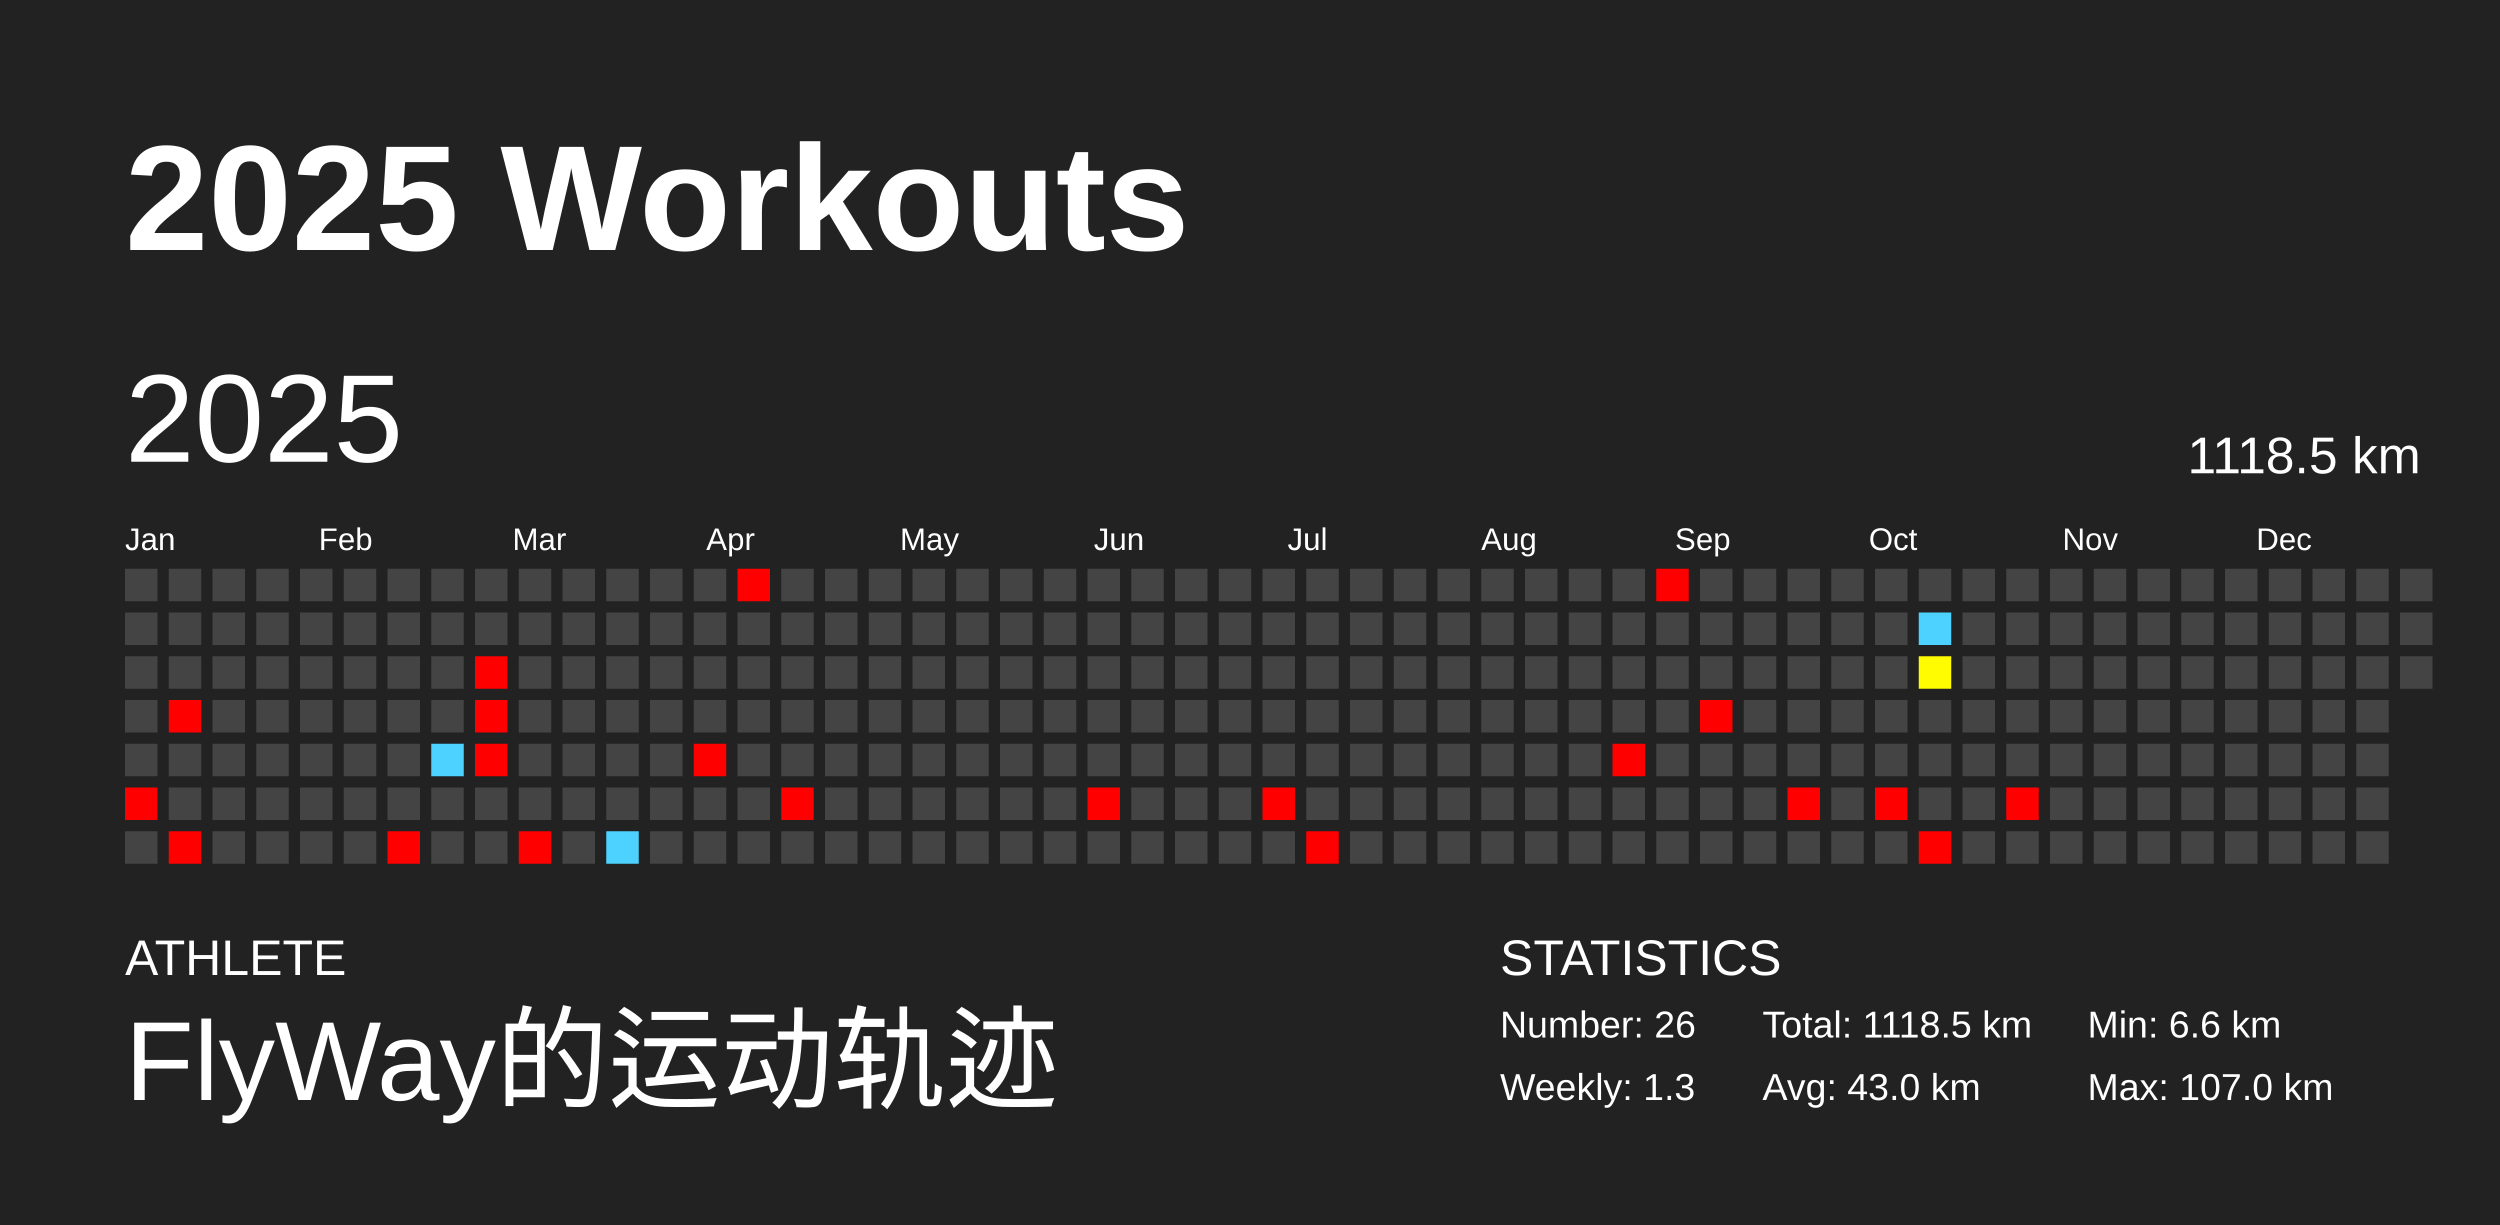
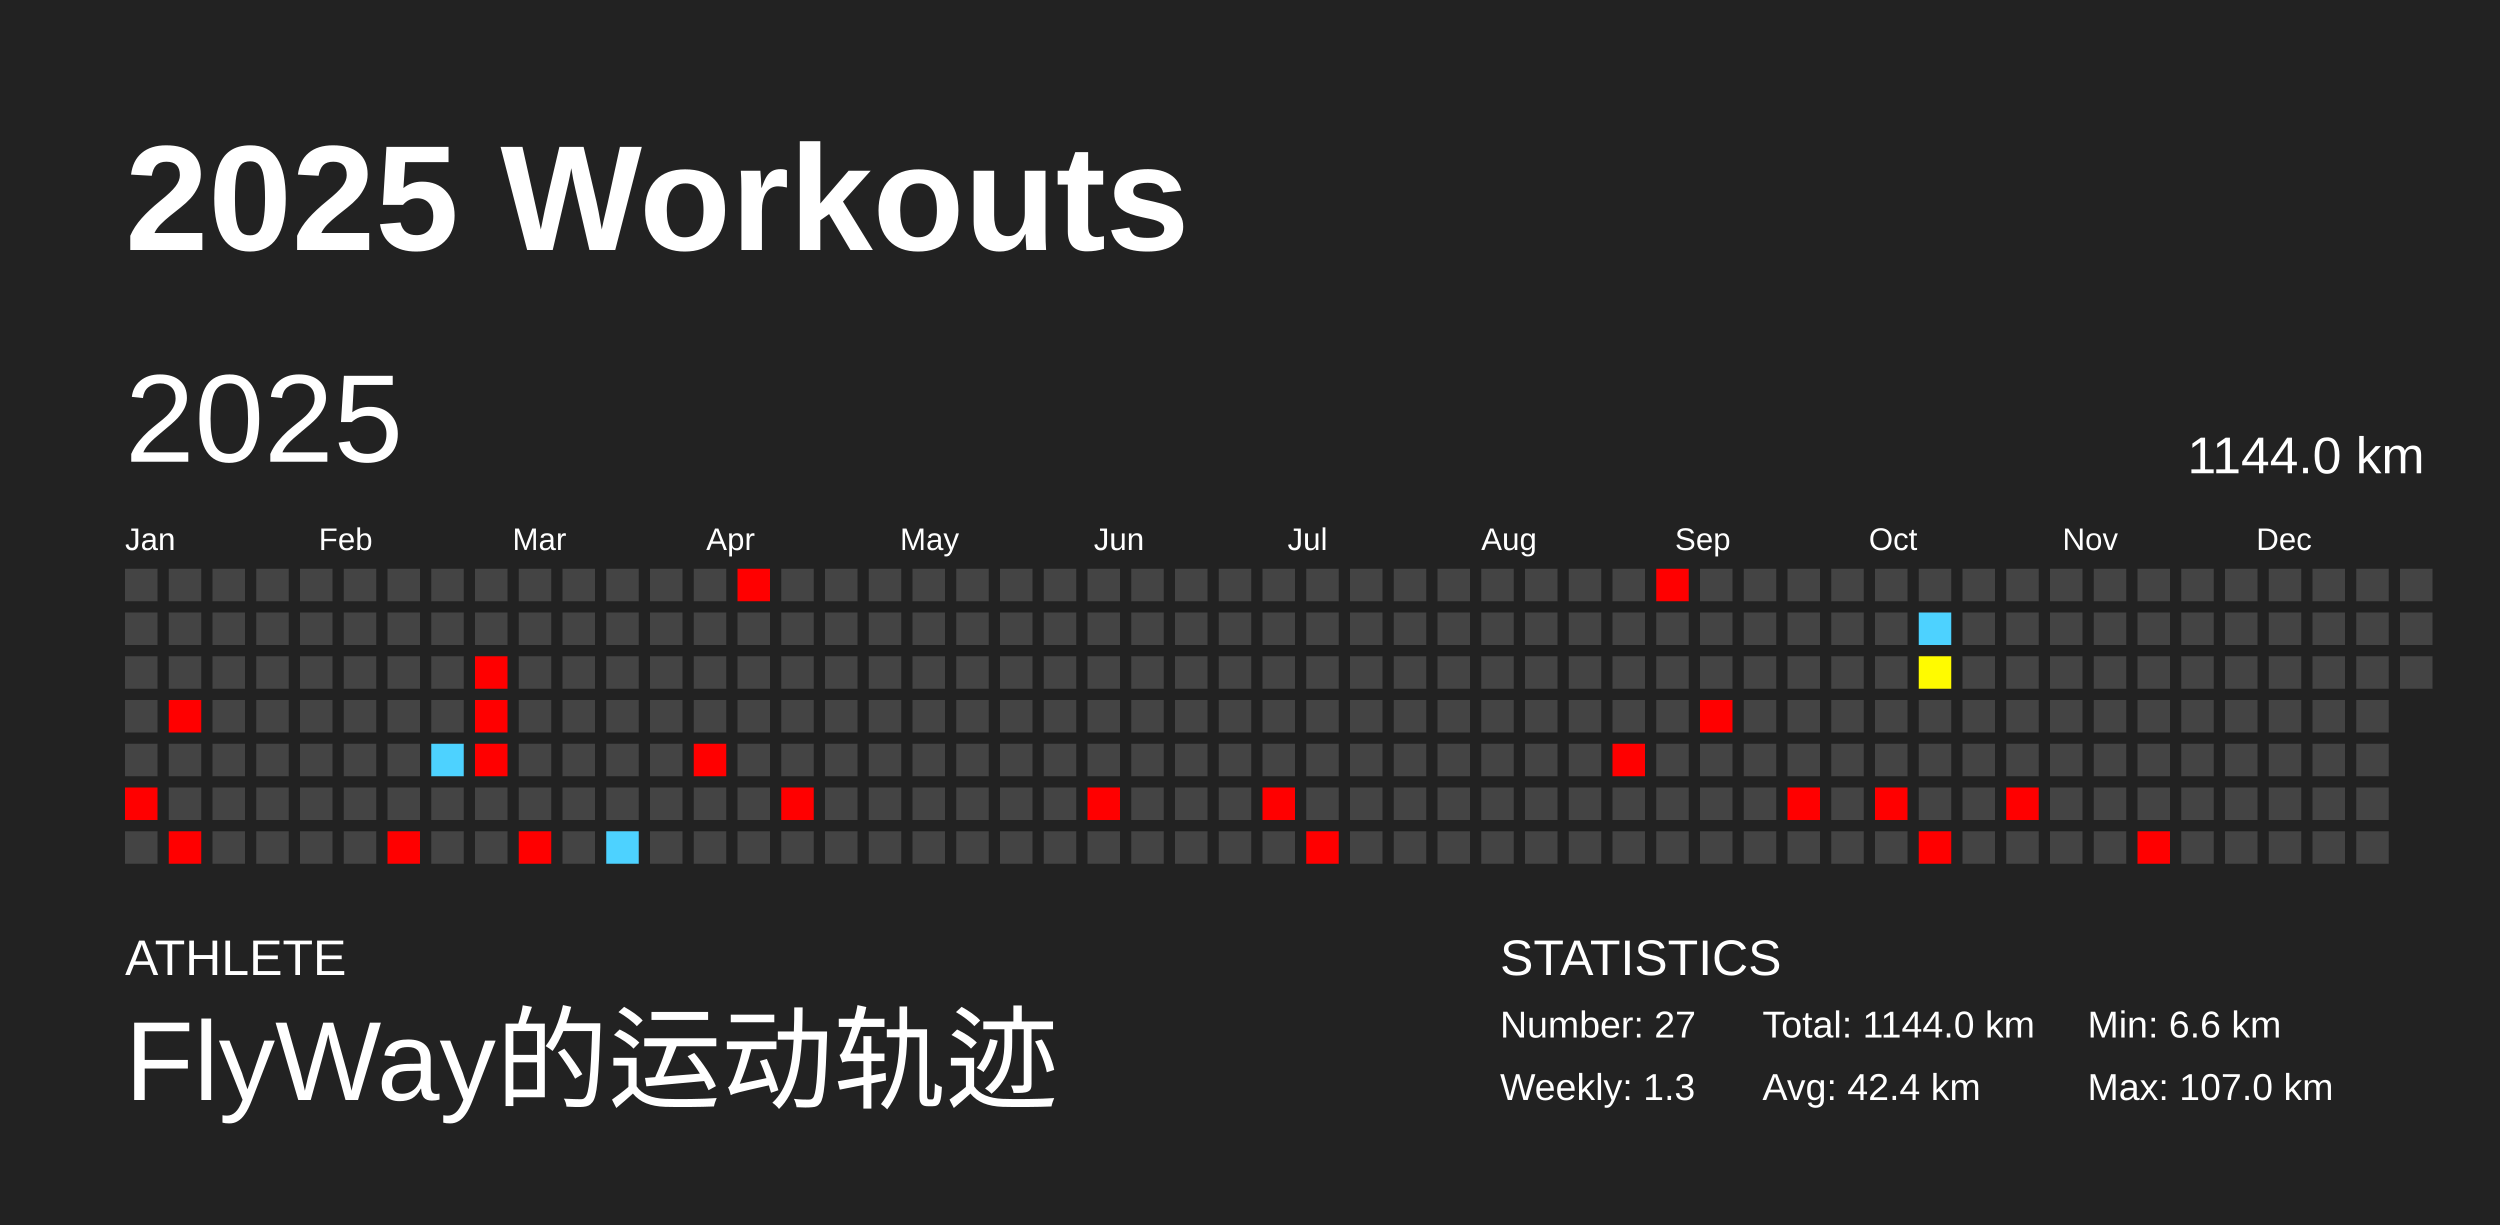
<svg xmlns="http://www.w3.org/2000/svg" baseProfile="full" height="98mm" version="1.1" viewBox="0,0,200,98" width="200mm">
  <defs />
  <rect fill="#222222" height="98" width="200" x="0" y="0" />
  <text fill="#FFFFFF" style="font-size:12px; font-family:Arial; font-weight:bold;" x="10" y="20">2025 Workouts</text>
  <text fill="#FFFFFF" style="font-size:4px; font-family:Arial" x="10" y="78">ATHLETE</text>
  <text fill="#FFFFFF" style="font-size:9px; font-family:Arial" x="10" y="88">FlyWay的运动轨迹</text>
  <text fill="#FFFFFF" style="font-size:4px; font-family:Arial" x="120" y="78">STATISTICS</text>
-   <text fill="#FFFFFF" style="font-size:3px; font-family:Arial" x="120" y="83">Number: 26</text>
+   <text fill="#FFFFFF" style="font-size:3px; font-family:Arial" x="120" y="83">Number: 27</text>
  <text fill="#FFFFFF" style="font-size:3px; font-family:Arial" x="120" y="88">Weekly: 1.3</text>
-   <text fill="#FFFFFF" style="font-size:3px; font-family:Arial" x="141" y="83">Total: 1118.5 km</text>
-   <text fill="#FFFFFF" style="font-size:3px; font-family:Arial" x="141" y="88">Avg: 43.0 km</text>
+   <text fill="#FFFFFF" style="font-size:3px; font-family:Arial" x="141" y="83">Total: 1144.0 km</text>
+   <text fill="#FFFFFF" style="font-size:3px; font-family:Arial" x="141" y="88">Avg: 42.4 km</text>
  <text fill="#FFFFFF" style="font-size:3px; font-family:Arial" x="167" y="83">Min: 6.6 km</text>
  <text fill="#FFFFFF" style="font-size:3px; font-family:Arial" x="167" y="88">Max: 107.0 km</text>
  <text dominant-baseline="hanging" fill="#FFFFFF" style="font-size:10.0px; font-family:Arial;" x="10" y="30">2025</text>
-   <text dominant-baseline="hanging" fill="#FFFFFF" style="font-size:4.125px; font-family:Arial;" x="175" y="35">1118.5 km</text>
+   <text dominant-baseline="hanging" fill="#FFFFFF" style="font-size:4.125px; font-family:Arial;" x="175" y="35">1144.0 km</text>
  <text fill="#FFFFFF" style="font-size:2.5px; font-family:Arial" x="10.0" y="44">Jan</text>
  <text fill="#FFFFFF" style="font-size:2.5px; font-family:Arial" x="25.5" y="44">Feb</text>
  <text fill="#FFFFFF" style="font-size:2.5px; font-family:Arial" x="41.0" y="44">Mar</text>
  <text fill="#FFFFFF" style="font-size:2.5px; font-family:Arial" x="56.5" y="44">Apr</text>
  <text fill="#FFFFFF" style="font-size:2.5px; font-family:Arial" x="72.0" y="44">May</text>
  <text fill="#FFFFFF" style="font-size:2.5px; font-family:Arial" x="87.5" y="44">Jun</text>
  <text fill="#FFFFFF" style="font-size:2.5px; font-family:Arial" x="103.0" y="44">Jul</text>
  <text fill="#FFFFFF" style="font-size:2.5px; font-family:Arial" x="118.5" y="44">Aug</text>
  <text fill="#FFFFFF" style="font-size:2.5px; font-family:Arial" x="134.0" y="44">Sep</text>
  <text fill="#FFFFFF" style="font-size:2.5px; font-family:Arial" x="149.5" y="44">Oct</text>
  <text fill="#FFFFFF" style="font-size:2.5px; font-family:Arial" x="165.0" y="44">Nov</text>
  <text fill="#FFFFFF" style="font-size:2.5px; font-family:Arial" x="180.5" y="44">Dec</text>
  <rect fill="#444444" height="2.6" width="2.6" x="10.0" y="45.5" />
  <rect fill="#444444" height="2.6" width="2.6" x="10.0" y="49.0" />
  <rect fill="#444444" height="2.6" width="2.6" x="10.0" y="52.5" />
  <rect fill="#444444" height="2.6" width="2.6" x="10.0" y="56.0" />
  <rect fill="#444444" height="2.6" width="2.6" x="10.0" y="59.5" />
  <rect fill="red" height="2.6" width="2.6" x="10.0" y="63.0" />
  <rect fill="#444444" height="2.6" width="2.6" x="10.0" y="66.5" />
  <rect fill="#444444" height="2.6" width="2.6" x="13.5" y="45.5" />
  <rect fill="#444444" height="2.6" width="2.6" x="13.5" y="49.0" />
  <rect fill="#444444" height="2.6" width="2.6" x="13.5" y="52.5" />
  <rect fill="red" height="2.6" width="2.6" x="13.5" y="56.0" />
  <rect fill="#444444" height="2.6" width="2.6" x="13.5" y="59.5" />
  <rect fill="#444444" height="2.6" width="2.6" x="13.5" y="63.0" />
  <rect fill="red" height="2.6" width="2.6" x="13.5" y="66.5" />
  <rect fill="#444444" height="2.6" width="2.6" x="17.0" y="45.5" />
  <rect fill="#444444" height="2.6" width="2.6" x="17.0" y="49.0" />
  <rect fill="#444444" height="2.6" width="2.6" x="17.0" y="52.5" />
  <rect fill="#444444" height="2.6" width="2.6" x="17.0" y="56.0" />
  <rect fill="#444444" height="2.6" width="2.6" x="17.0" y="59.5" />
  <rect fill="#444444" height="2.6" width="2.6" x="17.0" y="63.0" />
  <rect fill="#444444" height="2.6" width="2.6" x="17.0" y="66.5" />
  <rect fill="#444444" height="2.6" width="2.6" x="20.5" y="45.5" />
  <rect fill="#444444" height="2.6" width="2.6" x="20.5" y="49.0" />
  <rect fill="#444444" height="2.6" width="2.6" x="20.5" y="52.5" />
  <rect fill="#444444" height="2.6" width="2.6" x="20.5" y="56.0" />
  <rect fill="#444444" height="2.6" width="2.6" x="20.5" y="59.5" />
  <rect fill="#444444" height="2.6" width="2.6" x="20.5" y="63.0" />
  <rect fill="#444444" height="2.6" width="2.6" x="20.5" y="66.5" />
  <rect fill="#444444" height="2.6" width="2.6" x="24.0" y="45.5" />
  <rect fill="#444444" height="2.6" width="2.6" x="24.0" y="49.0" />
  <rect fill="#444444" height="2.6" width="2.6" x="24.0" y="52.5" />
  <rect fill="#444444" height="2.6" width="2.6" x="24.0" y="56.0" />
  <rect fill="#444444" height="2.6" width="2.6" x="24.0" y="59.5" />
  <rect fill="#444444" height="2.6" width="2.6" x="24.0" y="63.0" />
  <rect fill="#444444" height="2.6" width="2.6" x="24.0" y="66.5" />
  <rect fill="#444444" height="2.6" width="2.6" x="27.5" y="45.5" />
  <rect fill="#444444" height="2.6" width="2.6" x="27.5" y="49.0" />
  <rect fill="#444444" height="2.6" width="2.6" x="27.5" y="52.5" />
  <rect fill="#444444" height="2.6" width="2.6" x="27.5" y="56.0" />
  <rect fill="#444444" height="2.6" width="2.6" x="27.5" y="59.5" />
  <rect fill="#444444" height="2.6" width="2.6" x="27.5" y="63.0" />
  <rect fill="#444444" height="2.6" width="2.6" x="27.5" y="66.5" />
  <rect fill="#444444" height="2.6" width="2.6" x="31.0" y="45.5" />
  <rect fill="#444444" height="2.6" width="2.6" x="31.0" y="49.0" />
  <rect fill="#444444" height="2.6" width="2.6" x="31.0" y="52.5" />
  <rect fill="#444444" height="2.6" width="2.6" x="31.0" y="56.0" />
  <rect fill="#444444" height="2.6" width="2.6" x="31.0" y="59.5" />
  <rect fill="#444444" height="2.6" width="2.6" x="31.0" y="63.0" />
  <rect fill="red" height="2.6" width="2.6" x="31.0" y="66.5" />
  <rect fill="#444444" height="2.6" width="2.6" x="34.5" y="45.5" />
  <rect fill="#444444" height="2.6" width="2.6" x="34.5" y="49.0" />
  <rect fill="#444444" height="2.6" width="2.6" x="34.5" y="52.5" />
  <rect fill="#444444" height="2.6" width="2.6" x="34.5" y="56.0" />
  <rect fill="#4dd2ff" height="2.6" width="2.6" x="34.5" y="59.5" />
  <rect fill="#444444" height="2.6" width="2.6" x="34.5" y="63.0" />
  <rect fill="#444444" height="2.6" width="2.6" x="34.5" y="66.5" />
  <rect fill="#444444" height="2.6" width="2.6" x="38.0" y="45.5" />
  <rect fill="#444444" height="2.6" width="2.6" x="38.0" y="49.0" />
  <rect fill="red" height="2.6" width="2.6" x="38.0" y="52.5" />
  <rect fill="red" height="2.6" width="2.6" x="38.0" y="56.0" />
  <rect fill="red" height="2.6" width="2.6" x="38.0" y="59.5" />
  <rect fill="#444444" height="2.6" width="2.6" x="38.0" y="63.0" />
  <rect fill="#444444" height="2.6" width="2.6" x="38.0" y="66.5" />
  <rect fill="#444444" height="2.6" width="2.6" x="41.5" y="45.5" />
  <rect fill="#444444" height="2.6" width="2.6" x="41.5" y="49.0" />
  <rect fill="#444444" height="2.6" width="2.6" x="41.5" y="52.5" />
  <rect fill="#444444" height="2.6" width="2.6" x="41.5" y="56.0" />
  <rect fill="#444444" height="2.6" width="2.6" x="41.5" y="59.5" />
  <rect fill="#444444" height="2.6" width="2.6" x="41.5" y="63.0" />
  <rect fill="red" height="2.6" width="2.6" x="41.5" y="66.5" />
  <rect fill="#444444" height="2.6" width="2.6" x="45.0" y="45.5" />
  <rect fill="#444444" height="2.6" width="2.6" x="45.0" y="49.0" />
  <rect fill="#444444" height="2.6" width="2.6" x="45.0" y="52.5" />
  <rect fill="#444444" height="2.6" width="2.6" x="45.0" y="56.0" />
  <rect fill="#444444" height="2.6" width="2.6" x="45.0" y="59.5" />
  <rect fill="#444444" height="2.6" width="2.6" x="45.0" y="63.0" />
  <rect fill="#444444" height="2.6" width="2.6" x="45.0" y="66.5" />
  <rect fill="#444444" height="2.6" width="2.6" x="48.5" y="45.5" />
  <rect fill="#444444" height="2.6" width="2.6" x="48.5" y="49.0" />
  <rect fill="#444444" height="2.6" width="2.6" x="48.5" y="52.5" />
  <rect fill="#444444" height="2.6" width="2.6" x="48.5" y="56.0" />
  <rect fill="#444444" height="2.6" width="2.6" x="48.5" y="59.5" />
  <rect fill="#444444" height="2.6" width="2.6" x="48.5" y="63.0" />
  <rect fill="#4dd2ff" height="2.6" width="2.6" x="48.5" y="66.5" />
  <rect fill="#444444" height="2.6" width="2.6" x="52.0" y="45.5" />
  <rect fill="#444444" height="2.6" width="2.6" x="52.0" y="49.0" />
  <rect fill="#444444" height="2.6" width="2.6" x="52.0" y="52.5" />
  <rect fill="#444444" height="2.6" width="2.6" x="52.0" y="56.0" />
  <rect fill="#444444" height="2.6" width="2.6" x="52.0" y="59.5" />
  <rect fill="#444444" height="2.6" width="2.6" x="52.0" y="63.0" />
  <rect fill="#444444" height="2.6" width="2.6" x="52.0" y="66.5" />
  <rect fill="#444444" height="2.6" width="2.6" x="55.5" y="45.5" />
  <rect fill="#444444" height="2.6" width="2.6" x="55.5" y="49.0" />
  <rect fill="#444444" height="2.6" width="2.6" x="55.5" y="52.5" />
  <rect fill="#444444" height="2.6" width="2.6" x="55.5" y="56.0" />
  <rect fill="red" height="2.6" width="2.6" x="55.5" y="59.5" />
  <rect fill="#444444" height="2.6" width="2.6" x="55.5" y="63.0" />
  <rect fill="#444444" height="2.6" width="2.6" x="55.5" y="66.5" />
  <rect fill="red" height="2.6" width="2.6" x="59.0" y="45.5" />
  <rect fill="#444444" height="2.6" width="2.6" x="59.0" y="49.0" />
  <rect fill="#444444" height="2.6" width="2.6" x="59.0" y="52.5" />
  <rect fill="#444444" height="2.6" width="2.6" x="59.0" y="56.0" />
  <rect fill="#444444" height="2.6" width="2.6" x="59.0" y="59.5" />
  <rect fill="#444444" height="2.6" width="2.6" x="59.0" y="63.0" />
  <rect fill="#444444" height="2.6" width="2.6" x="59.0" y="66.5" />
  <rect fill="#444444" height="2.6" width="2.6" x="62.5" y="45.5" />
  <rect fill="#444444" height="2.6" width="2.6" x="62.5" y="49.0" />
  <rect fill="#444444" height="2.6" width="2.6" x="62.5" y="52.5" />
  <rect fill="#444444" height="2.6" width="2.6" x="62.5" y="56.0" />
  <rect fill="#444444" height="2.6" width="2.6" x="62.5" y="59.5" />
  <rect fill="red" height="2.6" width="2.6" x="62.5" y="63.0" />
  <rect fill="#444444" height="2.6" width="2.6" x="62.5" y="66.5" />
  <rect fill="#444444" height="2.6" width="2.6" x="66.0" y="45.5" />
  <rect fill="#444444" height="2.6" width="2.6" x="66.0" y="49.0" />
  <rect fill="#444444" height="2.6" width="2.6" x="66.0" y="52.5" />
  <rect fill="#444444" height="2.6" width="2.6" x="66.0" y="56.0" />
  <rect fill="#444444" height="2.6" width="2.6" x="66.0" y="59.5" />
  <rect fill="#444444" height="2.6" width="2.6" x="66.0" y="63.0" />
  <rect fill="#444444" height="2.6" width="2.6" x="66.0" y="66.5" />
  <rect fill="#444444" height="2.6" width="2.6" x="69.5" y="45.5" />
  <rect fill="#444444" height="2.6" width="2.6" x="69.5" y="49.0" />
  <rect fill="#444444" height="2.6" width="2.6" x="69.5" y="52.5" />
  <rect fill="#444444" height="2.6" width="2.6" x="69.5" y="56.0" />
  <rect fill="#444444" height="2.6" width="2.6" x="69.5" y="59.5" />
  <rect fill="#444444" height="2.6" width="2.6" x="69.5" y="63.0" />
  <rect fill="#444444" height="2.6" width="2.6" x="69.5" y="66.5" />
  <rect fill="#444444" height="2.6" width="2.6" x="73.0" y="45.5" />
  <rect fill="#444444" height="2.6" width="2.6" x="73.0" y="49.0" />
  <rect fill="#444444" height="2.6" width="2.6" x="73.0" y="52.5" />
  <rect fill="#444444" height="2.6" width="2.6" x="73.0" y="56.0" />
  <rect fill="#444444" height="2.6" width="2.6" x="73.0" y="59.5" />
  <rect fill="#444444" height="2.6" width="2.6" x="73.0" y="63.0" />
  <rect fill="#444444" height="2.6" width="2.6" x="73.0" y="66.5" />
  <rect fill="#444444" height="2.6" width="2.6" x="76.5" y="45.5" />
  <rect fill="#444444" height="2.6" width="2.6" x="76.5" y="49.0" />
  <rect fill="#444444" height="2.6" width="2.6" x="76.5" y="52.5" />
  <rect fill="#444444" height="2.6" width="2.6" x="76.5" y="56.0" />
  <rect fill="#444444" height="2.6" width="2.6" x="76.5" y="59.5" />
  <rect fill="#444444" height="2.6" width="2.6" x="76.5" y="63.0" />
  <rect fill="#444444" height="2.6" width="2.6" x="76.5" y="66.5" />
  <rect fill="#444444" height="2.6" width="2.6" x="80.0" y="45.5" />
  <rect fill="#444444" height="2.6" width="2.6" x="80.0" y="49.0" />
  <rect fill="#444444" height="2.6" width="2.6" x="80.0" y="52.5" />
  <rect fill="#444444" height="2.6" width="2.6" x="80.0" y="56.0" />
  <rect fill="#444444" height="2.6" width="2.6" x="80.0" y="59.5" />
  <rect fill="#444444" height="2.6" width="2.6" x="80.0" y="63.0" />
  <rect fill="#444444" height="2.6" width="2.6" x="80.0" y="66.5" />
  <rect fill="#444444" height="2.6" width="2.6" x="83.5" y="45.5" />
  <rect fill="#444444" height="2.6" width="2.6" x="83.5" y="49.0" />
  <rect fill="#444444" height="2.6" width="2.6" x="83.5" y="52.5" />
  <rect fill="#444444" height="2.6" width="2.6" x="83.5" y="56.0" />
  <rect fill="#444444" height="2.6" width="2.6" x="83.5" y="59.5" />
  <rect fill="#444444" height="2.6" width="2.6" x="83.5" y="63.0" />
  <rect fill="#444444" height="2.6" width="2.6" x="83.5" y="66.5" />
  <rect fill="#444444" height="2.6" width="2.6" x="87.0" y="45.5" />
  <rect fill="#444444" height="2.6" width="2.6" x="87.0" y="49.0" />
  <rect fill="#444444" height="2.6" width="2.6" x="87.0" y="52.5" />
  <rect fill="#444444" height="2.6" width="2.6" x="87.0" y="56.0" />
  <rect fill="#444444" height="2.6" width="2.6" x="87.0" y="59.5" />
  <rect fill="red" height="2.6" width="2.6" x="87.0" y="63.0" />
  <rect fill="#444444" height="2.6" width="2.6" x="87.0" y="66.5" />
  <rect fill="#444444" height="2.6" width="2.6" x="90.5" y="45.5" />
  <rect fill="#444444" height="2.6" width="2.6" x="90.5" y="49.0" />
  <rect fill="#444444" height="2.6" width="2.6" x="90.5" y="52.5" />
  <rect fill="#444444" height="2.6" width="2.6" x="90.5" y="56.0" />
  <rect fill="#444444" height="2.6" width="2.6" x="90.5" y="59.5" />
  <rect fill="#444444" height="2.6" width="2.6" x="90.5" y="63.0" />
  <rect fill="#444444" height="2.6" width="2.6" x="90.5" y="66.5" />
  <rect fill="#444444" height="2.6" width="2.6" x="94.0" y="45.5" />
  <rect fill="#444444" height="2.6" width="2.6" x="94.0" y="49.0" />
  <rect fill="#444444" height="2.6" width="2.6" x="94.0" y="52.5" />
  <rect fill="#444444" height="2.6" width="2.6" x="94.0" y="56.0" />
  <rect fill="#444444" height="2.6" width="2.6" x="94.0" y="59.5" />
  <rect fill="#444444" height="2.6" width="2.6" x="94.0" y="63.0" />
  <rect fill="#444444" height="2.6" width="2.6" x="94.0" y="66.5" />
  <rect fill="#444444" height="2.6" width="2.6" x="97.5" y="45.5" />
  <rect fill="#444444" height="2.6" width="2.6" x="97.5" y="49.0" />
  <rect fill="#444444" height="2.6" width="2.6" x="97.5" y="52.5" />
  <rect fill="#444444" height="2.6" width="2.6" x="97.5" y="56.0" />
  <rect fill="#444444" height="2.6" width="2.6" x="97.5" y="59.5" />
  <rect fill="#444444" height="2.6" width="2.6" x="97.5" y="63.0" />
  <rect fill="#444444" height="2.6" width="2.6" x="97.5" y="66.5" />
  <rect fill="#444444" height="2.6" width="2.6" x="101.0" y="45.5" />
  <rect fill="#444444" height="2.6" width="2.6" x="101.0" y="49.0" />
  <rect fill="#444444" height="2.6" width="2.6" x="101.0" y="52.5" />
  <rect fill="#444444" height="2.6" width="2.6" x="101.0" y="56.0" />
  <rect fill="#444444" height="2.6" width="2.6" x="101.0" y="59.5" />
  <rect fill="red" height="2.6" width="2.6" x="101.0" y="63.0" />
  <rect fill="#444444" height="2.6" width="2.6" x="101.0" y="66.5" />
  <rect fill="#444444" height="2.6" width="2.6" x="104.5" y="45.5" />
  <rect fill="#444444" height="2.6" width="2.6" x="104.5" y="49.0" />
  <rect fill="#444444" height="2.6" width="2.6" x="104.5" y="52.5" />
  <rect fill="#444444" height="2.6" width="2.6" x="104.5" y="56.0" />
  <rect fill="#444444" height="2.6" width="2.6" x="104.5" y="59.5" />
  <rect fill="#444444" height="2.6" width="2.6" x="104.5" y="63.0" />
  <rect fill="red" height="2.6" width="2.6" x="104.5" y="66.5" />
  <rect fill="#444444" height="2.6" width="2.6" x="108.0" y="45.5" />
  <rect fill="#444444" height="2.6" width="2.6" x="108.0" y="49.0" />
  <rect fill="#444444" height="2.6" width="2.6" x="108.0" y="52.5" />
  <rect fill="#444444" height="2.6" width="2.6" x="108.0" y="56.0" />
  <rect fill="#444444" height="2.6" width="2.6" x="108.0" y="59.5" />
  <rect fill="#444444" height="2.6" width="2.6" x="108.0" y="63.0" />
  <rect fill="#444444" height="2.6" width="2.6" x="108.0" y="66.5" />
  <rect fill="#444444" height="2.6" width="2.6" x="111.5" y="45.5" />
  <rect fill="#444444" height="2.6" width="2.6" x="111.5" y="49.0" />
  <rect fill="#444444" height="2.6" width="2.6" x="111.5" y="52.5" />
  <rect fill="#444444" height="2.6" width="2.6" x="111.5" y="56.0" />
  <rect fill="#444444" height="2.6" width="2.6" x="111.5" y="59.5" />
  <rect fill="#444444" height="2.6" width="2.6" x="111.5" y="63.0" />
  <rect fill="#444444" height="2.6" width="2.6" x="111.5" y="66.5" />
  <rect fill="#444444" height="2.6" width="2.6" x="115.0" y="45.5" />
  <rect fill="#444444" height="2.6" width="2.6" x="115.0" y="49.0" />
  <rect fill="#444444" height="2.6" width="2.6" x="115.0" y="52.5" />
  <rect fill="#444444" height="2.6" width="2.6" x="115.0" y="56.0" />
  <rect fill="#444444" height="2.6" width="2.6" x="115.0" y="59.5" />
  <rect fill="#444444" height="2.6" width="2.6" x="115.0" y="63.0" />
  <rect fill="#444444" height="2.6" width="2.6" x="115.0" y="66.5" />
  <rect fill="#444444" height="2.6" width="2.6" x="118.5" y="45.5" />
  <rect fill="#444444" height="2.6" width="2.6" x="118.5" y="49.0" />
  <rect fill="#444444" height="2.6" width="2.6" x="118.5" y="52.5" />
  <rect fill="#444444" height="2.6" width="2.6" x="118.5" y="56.0" />
  <rect fill="#444444" height="2.6" width="2.6" x="118.5" y="59.5" />
  <rect fill="#444444" height="2.6" width="2.6" x="118.5" y="63.0" />
  <rect fill="#444444" height="2.6" width="2.6" x="118.5" y="66.5" />
  <rect fill="#444444" height="2.6" width="2.6" x="122.0" y="45.5" />
  <rect fill="#444444" height="2.6" width="2.6" x="122.0" y="49.0" />
  <rect fill="#444444" height="2.6" width="2.6" x="122.0" y="52.5" />
  <rect fill="#444444" height="2.6" width="2.6" x="122.0" y="56.0" />
  <rect fill="#444444" height="2.6" width="2.6" x="122.0" y="59.5" />
  <rect fill="#444444" height="2.6" width="2.6" x="122.0" y="63.0" />
  <rect fill="#444444" height="2.6" width="2.6" x="122.0" y="66.5" />
  <rect fill="#444444" height="2.6" width="2.6" x="125.5" y="45.5" />
  <rect fill="#444444" height="2.6" width="2.6" x="125.5" y="49.0" />
  <rect fill="#444444" height="2.6" width="2.6" x="125.5" y="52.5" />
  <rect fill="#444444" height="2.6" width="2.6" x="125.5" y="56.0" />
  <rect fill="#444444" height="2.6" width="2.6" x="125.5" y="59.5" />
  <rect fill="#444444" height="2.6" width="2.6" x="125.5" y="63.0" />
  <rect fill="#444444" height="2.6" width="2.6" x="125.5" y="66.5" />
  <rect fill="#444444" height="2.6" width="2.6" x="129.0" y="45.5" />
  <rect fill="#444444" height="2.6" width="2.6" x="129.0" y="49.0" />
  <rect fill="#444444" height="2.6" width="2.6" x="129.0" y="52.5" />
  <rect fill="#444444" height="2.6" width="2.6" x="129.0" y="56.0" />
  <rect fill="red" height="2.6" width="2.6" x="129.0" y="59.5" />
  <rect fill="#444444" height="2.6" width="2.6" x="129.0" y="63.0" />
  <rect fill="#444444" height="2.6" width="2.6" x="129.0" y="66.5" />
  <rect fill="red" height="2.6" width="2.6" x="132.5" y="45.5" />
  <rect fill="#444444" height="2.6" width="2.6" x="132.5" y="49.0" />
  <rect fill="#444444" height="2.6" width="2.6" x="132.5" y="52.5" />
  <rect fill="#444444" height="2.6" width="2.6" x="132.5" y="56.0" />
  <rect fill="#444444" height="2.6" width="2.6" x="132.5" y="59.5" />
  <rect fill="#444444" height="2.6" width="2.6" x="132.5" y="63.0" />
  <rect fill="#444444" height="2.6" width="2.6" x="132.5" y="66.5" />
  <rect fill="#444444" height="2.6" width="2.6" x="136.0" y="45.5" />
  <rect fill="#444444" height="2.6" width="2.6" x="136.0" y="49.0" />
  <rect fill="#444444" height="2.6" width="2.6" x="136.0" y="52.5" />
  <rect fill="red" height="2.6" width="2.6" x="136.0" y="56.0" />
  <rect fill="#444444" height="2.6" width="2.6" x="136.0" y="59.5" />
  <rect fill="#444444" height="2.6" width="2.6" x="136.0" y="63.0" />
  <rect fill="#444444" height="2.6" width="2.6" x="136.0" y="66.5" />
  <rect fill="#444444" height="2.6" width="2.6" x="139.5" y="45.5" />
  <rect fill="#444444" height="2.6" width="2.6" x="139.5" y="49.0" />
  <rect fill="#444444" height="2.6" width="2.6" x="139.5" y="52.5" />
  <rect fill="#444444" height="2.6" width="2.6" x="139.5" y="56.0" />
  <rect fill="#444444" height="2.6" width="2.6" x="139.5" y="59.5" />
  <rect fill="#444444" height="2.6" width="2.6" x="139.5" y="63.0" />
  <rect fill="#444444" height="2.6" width="2.6" x="139.5" y="66.5" />
  <rect fill="#444444" height="2.6" width="2.6" x="143.0" y="45.5" />
  <rect fill="#444444" height="2.6" width="2.6" x="143.0" y="49.0" />
  <rect fill="#444444" height="2.6" width="2.6" x="143.0" y="52.5" />
  <rect fill="#444444" height="2.6" width="2.6" x="143.0" y="56.0" />
  <rect fill="#444444" height="2.6" width="2.6" x="143.0" y="59.5" />
  <rect fill="red" height="2.6" width="2.6" x="143.0" y="63.0" />
  <rect fill="#444444" height="2.6" width="2.6" x="143.0" y="66.5" />
  <rect fill="#444444" height="2.6" width="2.6" x="146.5" y="45.5" />
  <rect fill="#444444" height="2.6" width="2.6" x="146.5" y="49.0" />
  <rect fill="#444444" height="2.6" width="2.6" x="146.5" y="52.5" />
  <rect fill="#444444" height="2.6" width="2.6" x="146.5" y="56.0" />
  <rect fill="#444444" height="2.6" width="2.6" x="146.5" y="59.5" />
  <rect fill="#444444" height="2.6" width="2.6" x="146.5" y="63.0" />
  <rect fill="#444444" height="2.6" width="2.6" x="146.5" y="66.5" />
  <rect fill="#444444" height="2.6" width="2.6" x="150.0" y="45.5" />
  <rect fill="#444444" height="2.6" width="2.6" x="150.0" y="49.0" />
  <rect fill="#444444" height="2.6" width="2.6" x="150.0" y="52.5" />
  <rect fill="#444444" height="2.6" width="2.6" x="150.0" y="56.0" />
  <rect fill="#444444" height="2.6" width="2.6" x="150.0" y="59.5" />
  <rect fill="red" height="2.6" width="2.6" x="150.0" y="63.0" />
  <rect fill="#444444" height="2.6" width="2.6" x="150.0" y="66.5" />
  <rect fill="#444444" height="2.6" width="2.6" x="153.5" y="45.5" />
  <rect fill="#4dd2ff" height="2.6" width="2.6" x="153.5" y="49.0" />
  <rect fill="#fffb00" height="2.6" width="2.6" x="153.5" y="52.5" />
  <rect fill="#444444" height="2.6" width="2.6" x="153.5" y="56.0" />
  <rect fill="#444444" height="2.6" width="2.6" x="153.5" y="59.5" />
  <rect fill="#444444" height="2.6" width="2.6" x="153.5" y="63.0" />
  <rect fill="red" height="2.6" width="2.6" x="153.5" y="66.5" />
  <rect fill="#444444" height="2.6" width="2.6" x="157.0" y="45.5" />
  <rect fill="#444444" height="2.6" width="2.6" x="157.0" y="49.0" />
  <rect fill="#444444" height="2.6" width="2.6" x="157.0" y="52.5" />
  <rect fill="#444444" height="2.6" width="2.6" x="157.0" y="56.0" />
  <rect fill="#444444" height="2.6" width="2.6" x="157.0" y="59.5" />
  <rect fill="#444444" height="2.6" width="2.6" x="157.0" y="63.0" />
  <rect fill="#444444" height="2.6" width="2.6" x="157.0" y="66.5" />
  <rect fill="#444444" height="2.6" width="2.6" x="160.5" y="45.5" />
  <rect fill="#444444" height="2.6" width="2.6" x="160.5" y="49.0" />
  <rect fill="#444444" height="2.6" width="2.6" x="160.5" y="52.5" />
  <rect fill="#444444" height="2.6" width="2.6" x="160.5" y="56.0" />
  <rect fill="#444444" height="2.6" width="2.6" x="160.5" y="59.5" />
  <rect fill="red" height="2.6" width="2.6" x="160.5" y="63.0" />
  <rect fill="#444444" height="2.6" width="2.6" x="160.5" y="66.5" />
  <rect fill="#444444" height="2.6" width="2.6" x="164.0" y="45.5" />
  <rect fill="#444444" height="2.6" width="2.6" x="164.0" y="49.0" />
  <rect fill="#444444" height="2.6" width="2.6" x="164.0" y="52.5" />
  <rect fill="#444444" height="2.6" width="2.6" x="164.0" y="56.0" />
  <rect fill="#444444" height="2.6" width="2.6" x="164.0" y="59.5" />
  <rect fill="#444444" height="2.6" width="2.6" x="164.0" y="63.0" />
  <rect fill="#444444" height="2.6" width="2.6" x="164.0" y="66.5" />
  <rect fill="#444444" height="2.6" width="2.6" x="167.5" y="45.5" />
  <rect fill="#444444" height="2.6" width="2.6" x="167.5" y="49.0" />
  <rect fill="#444444" height="2.6" width="2.6" x="167.5" y="52.5" />
  <rect fill="#444444" height="2.6" width="2.6" x="167.5" y="56.0" />
  <rect fill="#444444" height="2.6" width="2.6" x="167.5" y="59.5" />
  <rect fill="#444444" height="2.6" width="2.6" x="167.5" y="63.0" />
  <rect fill="#444444" height="2.6" width="2.6" x="167.5" y="66.5" />
  <rect fill="#444444" height="2.6" width="2.6" x="171.0" y="45.5" />
  <rect fill="#444444" height="2.6" width="2.6" x="171.0" y="49.0" />
  <rect fill="#444444" height="2.6" width="2.6" x="171.0" y="52.5" />
  <rect fill="#444444" height="2.6" width="2.6" x="171.0" y="56.0" />
  <rect fill="#444444" height="2.6" width="2.6" x="171.0" y="59.5" />
  <rect fill="#444444" height="2.6" width="2.6" x="171.0" y="63.0" />
-   <rect fill="#444444" height="2.6" width="2.6" x="171.0" y="66.5" />
+   <rect fill="red" height="2.6" width="2.6" x="171.0" y="66.5" />
  <rect fill="#444444" height="2.6" width="2.6" x="174.5" y="45.5" />
  <rect fill="#444444" height="2.6" width="2.6" x="174.5" y="49.0" />
  <rect fill="#444444" height="2.6" width="2.6" x="174.5" y="52.5" />
  <rect fill="#444444" height="2.6" width="2.6" x="174.5" y="56.0" />
  <rect fill="#444444" height="2.6" width="2.6" x="174.5" y="59.5" />
  <rect fill="#444444" height="2.6" width="2.6" x="174.5" y="63.0" />
  <rect fill="#444444" height="2.6" width="2.6" x="174.5" y="66.5" />
  <rect fill="#444444" height="2.6" width="2.6" x="178.0" y="45.5" />
  <rect fill="#444444" height="2.6" width="2.6" x="178.0" y="49.0" />
  <rect fill="#444444" height="2.6" width="2.6" x="178.0" y="52.5" />
  <rect fill="#444444" height="2.6" width="2.6" x="178.0" y="56.0" />
  <rect fill="#444444" height="2.6" width="2.6" x="178.0" y="59.5" />
  <rect fill="#444444" height="2.6" width="2.6" x="178.0" y="63.0" />
  <rect fill="#444444" height="2.6" width="2.6" x="178.0" y="66.5" />
  <rect fill="#444444" height="2.6" width="2.6" x="181.5" y="45.5" />
  <rect fill="#444444" height="2.6" width="2.6" x="181.5" y="49.0" />
  <rect fill="#444444" height="2.6" width="2.6" x="181.5" y="52.5" />
  <rect fill="#444444" height="2.6" width="2.6" x="181.5" y="56.0" />
  <rect fill="#444444" height="2.6" width="2.6" x="181.5" y="59.5" />
  <rect fill="#444444" height="2.6" width="2.6" x="181.5" y="63.0" />
  <rect fill="#444444" height="2.6" width="2.6" x="181.5" y="66.5" />
  <rect fill="#444444" height="2.6" width="2.6" x="185.0" y="45.5" />
  <rect fill="#444444" height="2.6" width="2.6" x="185.0" y="49.0" />
  <rect fill="#444444" height="2.6" width="2.6" x="185.0" y="52.5" />
  <rect fill="#444444" height="2.6" width="2.6" x="185.0" y="56.0" />
  <rect fill="#444444" height="2.6" width="2.6" x="185.0" y="59.5" />
  <rect fill="#444444" height="2.6" width="2.6" x="185.0" y="63.0" />
  <rect fill="#444444" height="2.6" width="2.6" x="185.0" y="66.5" />
  <rect fill="#444444" height="2.6" width="2.6" x="188.5" y="45.5" />
  <rect fill="#444444" height="2.6" width="2.6" x="188.5" y="49.0" />
  <rect fill="#444444" height="2.6" width="2.6" x="188.5" y="52.5" />
  <rect fill="#444444" height="2.6" width="2.6" x="188.5" y="56.0" />
  <rect fill="#444444" height="2.6" width="2.6" x="188.5" y="59.5" />
  <rect fill="#444444" height="2.6" width="2.6" x="188.5" y="63.0" />
  <rect fill="#444444" height="2.6" width="2.6" x="188.5" y="66.5" />
  <rect fill="#444444" height="2.6" width="2.6" x="192.0" y="45.5" />
  <rect fill="#444444" height="2.6" width="2.6" x="192.0" y="49.0" />
  <rect fill="#444444" height="2.6" width="2.6" x="192.0" y="52.5" />
</svg>
